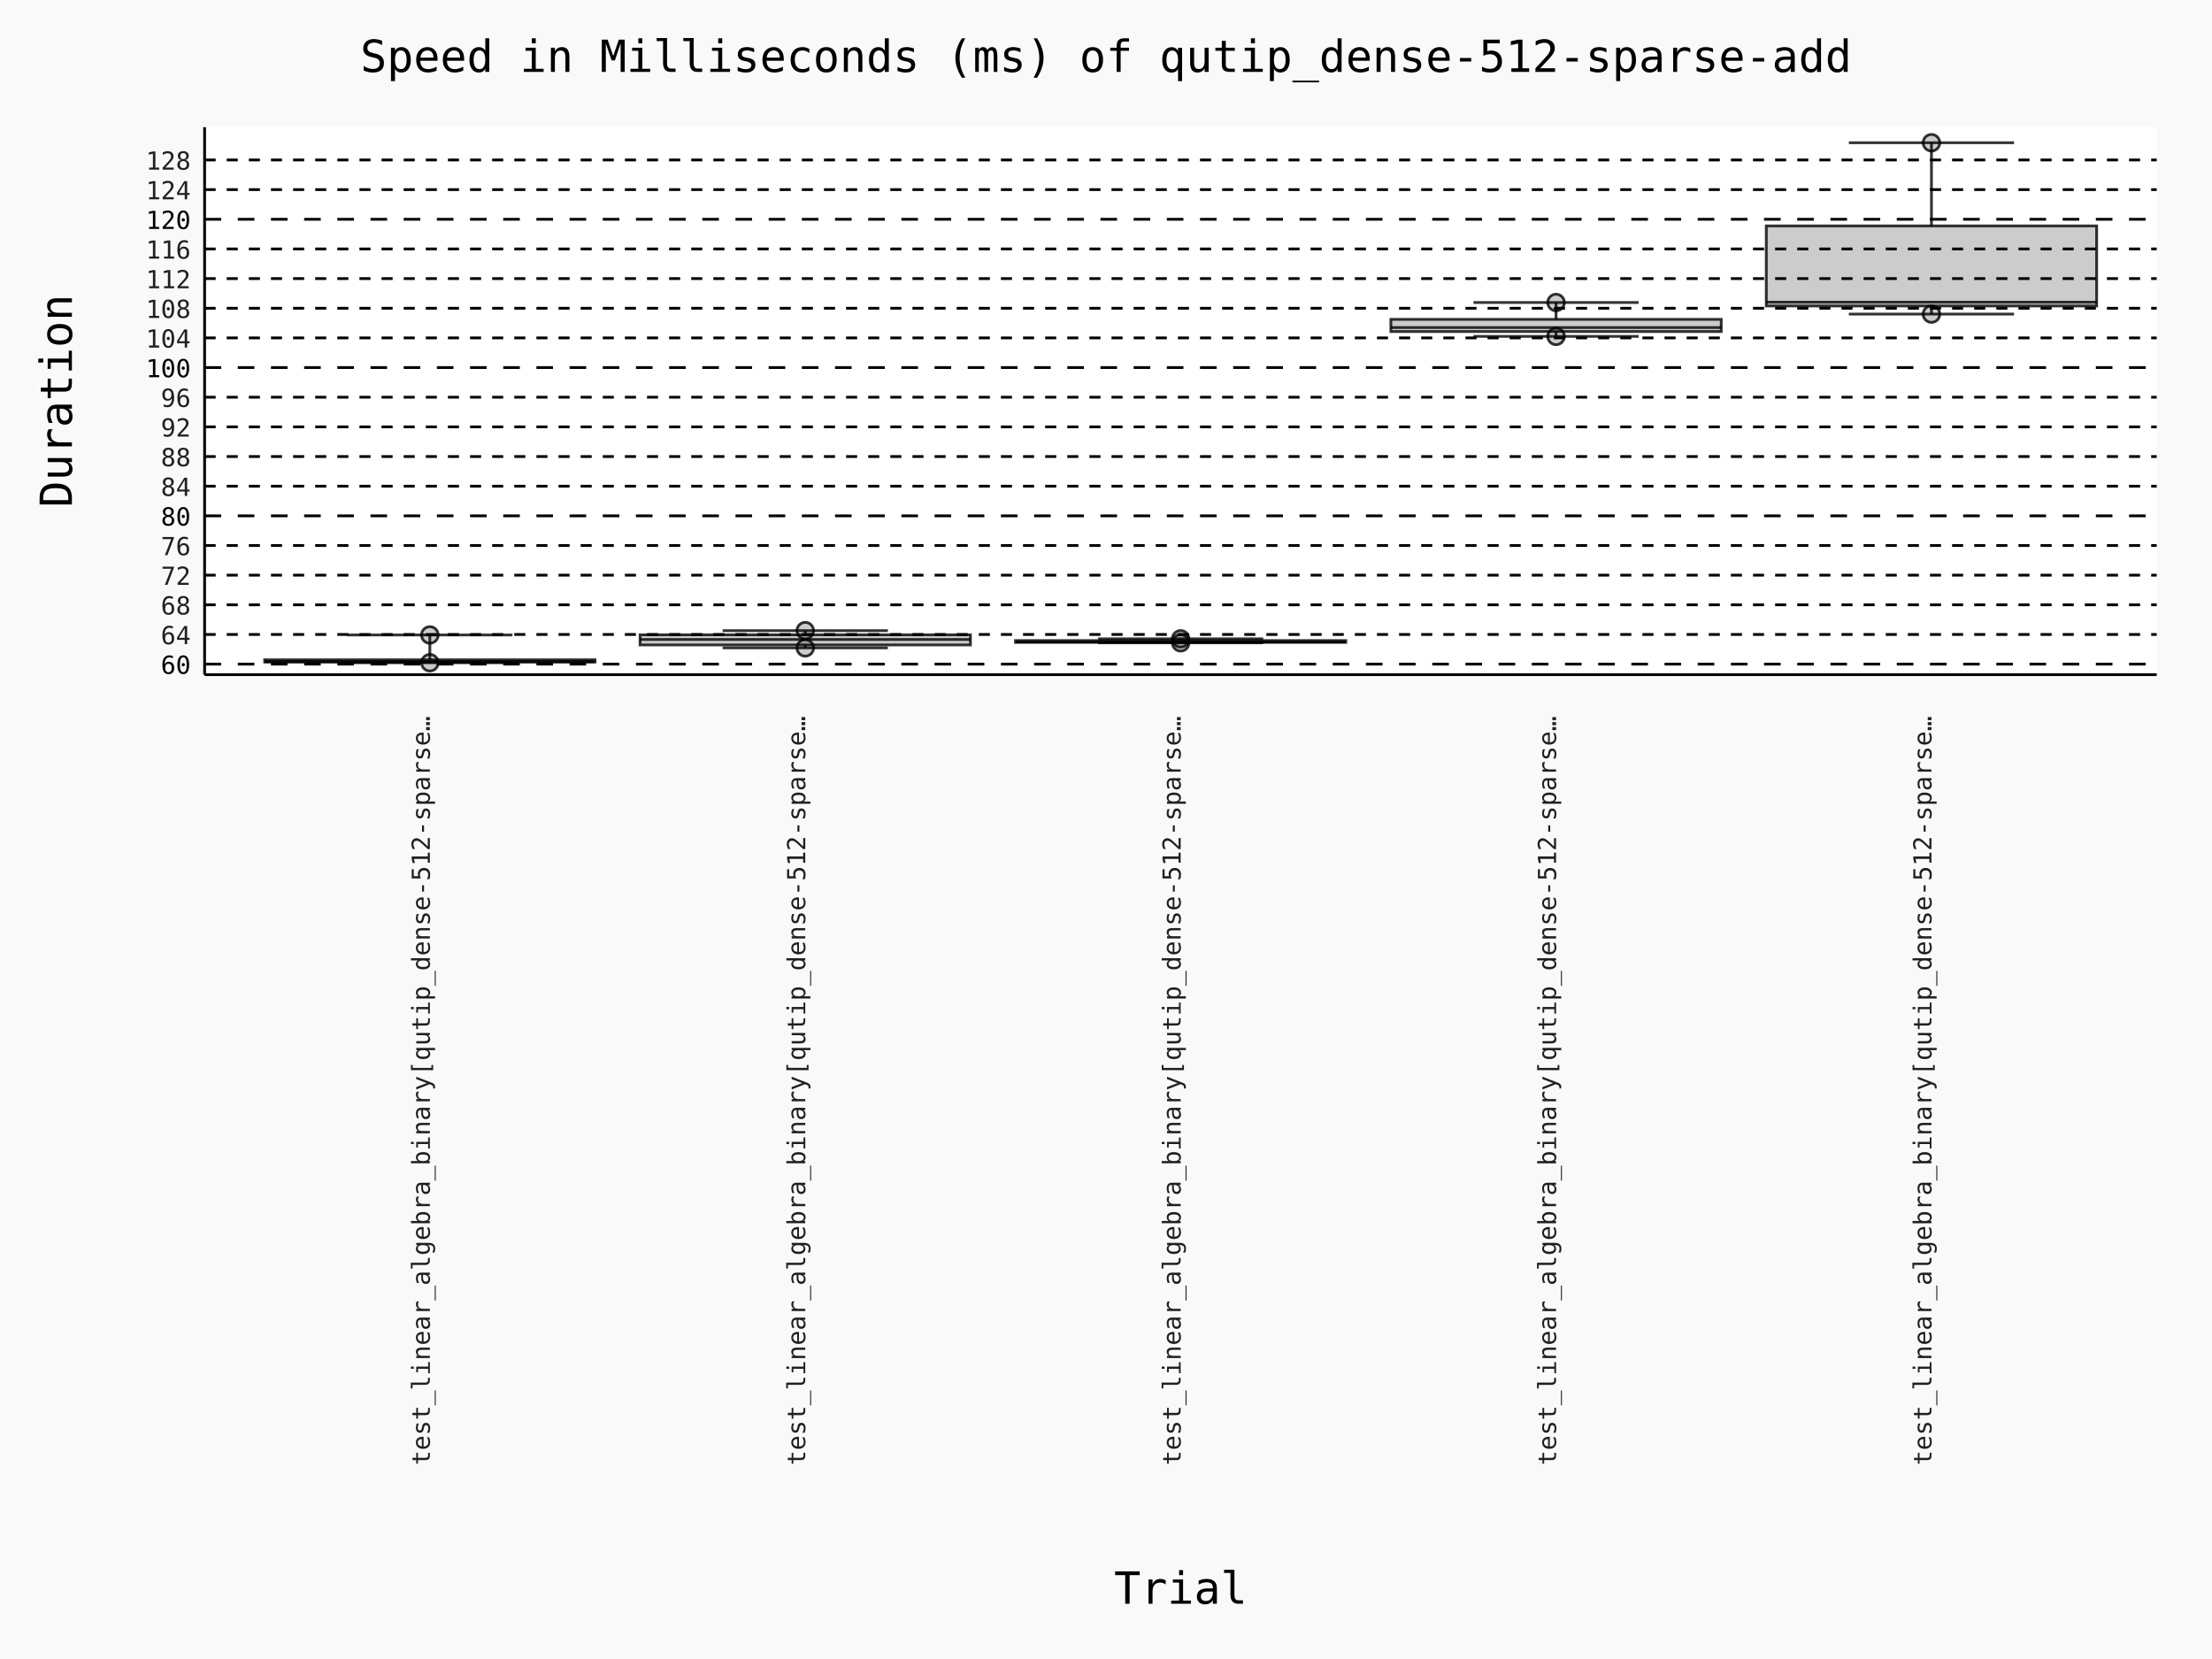
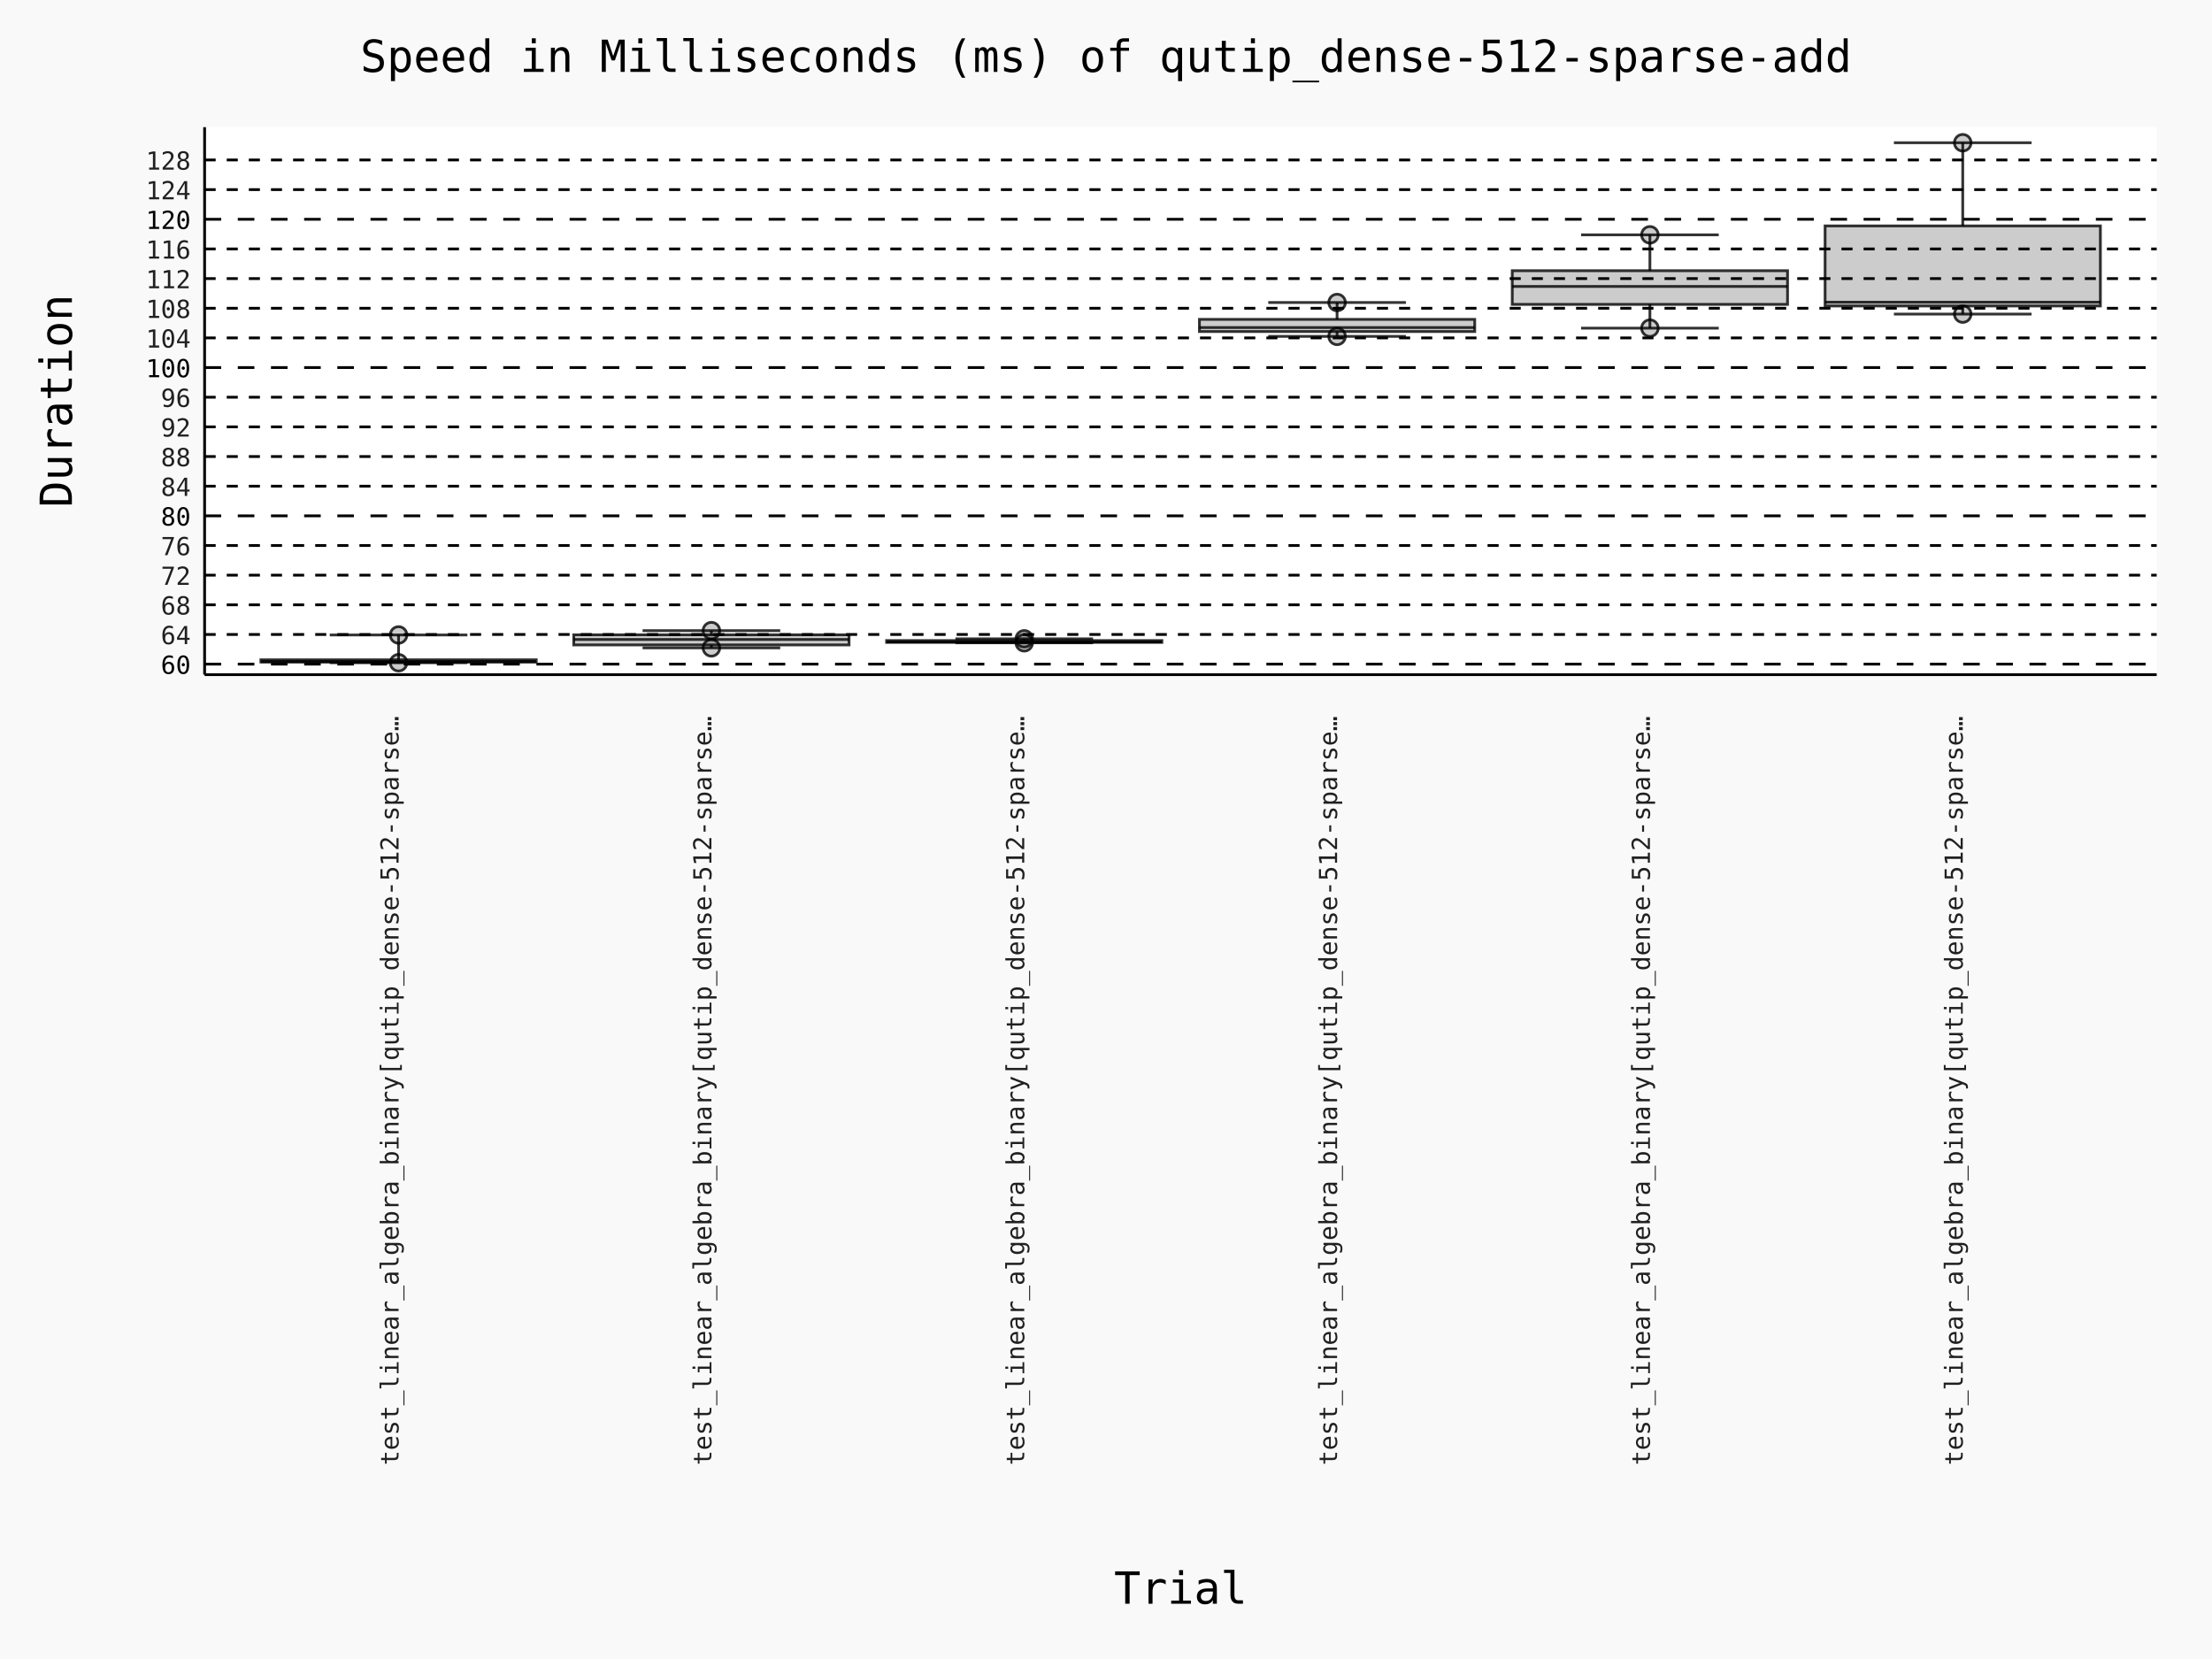
- <svg xmlns="http://www.w3.org/2000/svg" id="chart-36e1db0d-e5f0-4555-8bb2-1c25d4fcdb28" class="pygal-chart" viewBox="0 0 800 600">
+ <svg xmlns="http://www.w3.org/2000/svg" id="chart-8a815d10-368d-474e-99b5-d1e1b4dc238c" class="pygal-chart" viewBox="0 0 800 600">
  <defs>
-     <style type="text/css">#chart-36e1db0d-e5f0-4555-8bb2-1c25d4fcdb28{-webkit-user-select:none;-webkit-font-smoothing:antialiased;font-family:Consolas,"Deja Vu Sans Mono","Bitstream Vera Sans Mono","Courier New",monospace}#chart-36e1db0d-e5f0-4555-8bb2-1c25d4fcdb28 .title{font-family:Consolas,"Deja Vu Sans Mono","Bitstream Vera Sans Mono","Courier New",monospace;font-size:16px}#chart-36e1db0d-e5f0-4555-8bb2-1c25d4fcdb28 .legends .legend text{font-family:Consolas,"Deja Vu Sans Mono","Bitstream Vera Sans Mono","Courier New",monospace;font-size:14px}#chart-36e1db0d-e5f0-4555-8bb2-1c25d4fcdb28 .axis text{font-family:Consolas,"Deja Vu Sans Mono","Bitstream Vera Sans Mono","Courier New",monospace;font-size:10px}#chart-36e1db0d-e5f0-4555-8bb2-1c25d4fcdb28 .axis text.major{font-family:Consolas,"Deja Vu Sans Mono","Bitstream Vera Sans Mono","Courier New",monospace;font-size:10px}#chart-36e1db0d-e5f0-4555-8bb2-1c25d4fcdb28 .text-overlay text.value{font-family:Consolas,"Deja Vu Sans Mono","Bitstream Vera Sans Mono","Courier New",monospace;font-size:16px}#chart-36e1db0d-e5f0-4555-8bb2-1c25d4fcdb28 .text-overlay text.label{font-family:Consolas,"Deja Vu Sans Mono","Bitstream Vera Sans Mono","Courier New",monospace;font-size:10px}#chart-36e1db0d-e5f0-4555-8bb2-1c25d4fcdb28 .tooltip{font-family:Consolas,"Deja Vu Sans Mono","Bitstream Vera Sans Mono","Courier New",monospace;font-size:14px}#chart-36e1db0d-e5f0-4555-8bb2-1c25d4fcdb28 text.no_data{font-family:Consolas,"Deja Vu Sans Mono","Bitstream Vera Sans Mono","Courier New",monospace;font-size:64px}
- #chart-36e1db0d-e5f0-4555-8bb2-1c25d4fcdb28{background-color:rgba(249,249,249,1)}#chart-36e1db0d-e5f0-4555-8bb2-1c25d4fcdb28 path,#chart-36e1db0d-e5f0-4555-8bb2-1c25d4fcdb28 line,#chart-36e1db0d-e5f0-4555-8bb2-1c25d4fcdb28 rect,#chart-36e1db0d-e5f0-4555-8bb2-1c25d4fcdb28 circle{-webkit-transition:150ms;-moz-transition:150ms;transition:150ms}#chart-36e1db0d-e5f0-4555-8bb2-1c25d4fcdb28 .graph &gt; .background{fill:rgba(249,249,249,1)}#chart-36e1db0d-e5f0-4555-8bb2-1c25d4fcdb28 .plot &gt; .background{fill:rgba(255,255,255,1)}#chart-36e1db0d-e5f0-4555-8bb2-1c25d4fcdb28 .graph{fill:rgba(0,0,0,.87)}#chart-36e1db0d-e5f0-4555-8bb2-1c25d4fcdb28 text.no_data{fill:rgba(0,0,0,1)}#chart-36e1db0d-e5f0-4555-8bb2-1c25d4fcdb28 .title{fill:rgba(0,0,0,1)}#chart-36e1db0d-e5f0-4555-8bb2-1c25d4fcdb28 .legends .legend text{fill:rgba(0,0,0,.87)}#chart-36e1db0d-e5f0-4555-8bb2-1c25d4fcdb28 .legends .legend:hover text{fill:rgba(0,0,0,1)}#chart-36e1db0d-e5f0-4555-8bb2-1c25d4fcdb28 .axis .line{stroke:rgba(0,0,0,1)}#chart-36e1db0d-e5f0-4555-8bb2-1c25d4fcdb28 .axis .guide.line{stroke:rgba(0,0,0,.54)}#chart-36e1db0d-e5f0-4555-8bb2-1c25d4fcdb28 .axis .major.line{stroke:rgba(0,0,0,.87)}#chart-36e1db0d-e5f0-4555-8bb2-1c25d4fcdb28 .axis text.major{fill:rgba(0,0,0,1)}#chart-36e1db0d-e5f0-4555-8bb2-1c25d4fcdb28 .axis.y .guides:hover .guide.line,#chart-36e1db0d-e5f0-4555-8bb2-1c25d4fcdb28 .line-graph .axis.x .guides:hover .guide.line,#chart-36e1db0d-e5f0-4555-8bb2-1c25d4fcdb28 .stackedline-graph .axis.x .guides:hover .guide.line,#chart-36e1db0d-e5f0-4555-8bb2-1c25d4fcdb28 .xy-graph .axis.x .guides:hover .guide.line{stroke:rgba(0,0,0,1)}#chart-36e1db0d-e5f0-4555-8bb2-1c25d4fcdb28 .axis .guides:hover text{fill:rgba(0,0,0,1)}#chart-36e1db0d-e5f0-4555-8bb2-1c25d4fcdb28 .reactive{fill-opacity:.7;stroke-opacity:.8;stroke-width:1}#chart-36e1db0d-e5f0-4555-8bb2-1c25d4fcdb28 .ci{stroke:rgba(0,0,0,.87)}#chart-36e1db0d-e5f0-4555-8bb2-1c25d4fcdb28 .reactive.active,#chart-36e1db0d-e5f0-4555-8bb2-1c25d4fcdb28 .active .reactive{fill-opacity:.8;stroke-opacity:.9;stroke-width:4}#chart-36e1db0d-e5f0-4555-8bb2-1c25d4fcdb28 .ci .reactive.active{stroke-width:1.5}#chart-36e1db0d-e5f0-4555-8bb2-1c25d4fcdb28 .series text{fill:rgba(0,0,0,1)}#chart-36e1db0d-e5f0-4555-8bb2-1c25d4fcdb28 .tooltip rect{fill:rgba(255,255,255,1);stroke:rgba(0,0,0,1);-webkit-transition:opacity 150ms;-moz-transition:opacity 150ms;transition:opacity 150ms}#chart-36e1db0d-e5f0-4555-8bb2-1c25d4fcdb28 .tooltip .label{fill:rgba(0,0,0,.87)}#chart-36e1db0d-e5f0-4555-8bb2-1c25d4fcdb28 .tooltip .label{fill:rgba(0,0,0,.87)}#chart-36e1db0d-e5f0-4555-8bb2-1c25d4fcdb28 .tooltip .legend{font-size:.8em;fill:rgba(0,0,0,.54)}#chart-36e1db0d-e5f0-4555-8bb2-1c25d4fcdb28 .tooltip .x_label{font-size:.6em;fill:rgba(0,0,0,1)}#chart-36e1db0d-e5f0-4555-8bb2-1c25d4fcdb28 .tooltip .xlink{font-size:.5em;text-decoration:underline}#chart-36e1db0d-e5f0-4555-8bb2-1c25d4fcdb28 .tooltip .value{font-size:1.5em}#chart-36e1db0d-e5f0-4555-8bb2-1c25d4fcdb28 .bound{font-size:.5em}#chart-36e1db0d-e5f0-4555-8bb2-1c25d4fcdb28 .max-value{font-size:.75em;fill:rgba(0,0,0,.54)}#chart-36e1db0d-e5f0-4555-8bb2-1c25d4fcdb28 .map-element{fill:rgba(255,255,255,1);stroke:rgba(0,0,0,.54) !important}#chart-36e1db0d-e5f0-4555-8bb2-1c25d4fcdb28 .map-element .reactive{fill-opacity:inherit;stroke-opacity:inherit}#chart-36e1db0d-e5f0-4555-8bb2-1c25d4fcdb28 .color-0,#chart-36e1db0d-e5f0-4555-8bb2-1c25d4fcdb28 .color-0 a:visited{stroke:#000000;fill:#000000}#chart-36e1db0d-e5f0-4555-8bb2-1c25d4fcdb28 .color-1,#chart-36e1db0d-e5f0-4555-8bb2-1c25d4fcdb28 .color-1 a:visited{stroke:#000000;fill:#000000}#chart-36e1db0d-e5f0-4555-8bb2-1c25d4fcdb28 .color-2,#chart-36e1db0d-e5f0-4555-8bb2-1c25d4fcdb28 .color-2 a:visited{stroke:#000000;fill:#000000}#chart-36e1db0d-e5f0-4555-8bb2-1c25d4fcdb28 .color-3,#chart-36e1db0d-e5f0-4555-8bb2-1c25d4fcdb28 .color-3 a:visited{stroke:#000000;fill:#000000}#chart-36e1db0d-e5f0-4555-8bb2-1c25d4fcdb28 .color-4,#chart-36e1db0d-e5f0-4555-8bb2-1c25d4fcdb28 .color-4 a:visited{stroke:#000000;fill:#000000}#chart-36e1db0d-e5f0-4555-8bb2-1c25d4fcdb28 .text-overlay .color-0 text{fill:white}#chart-36e1db0d-e5f0-4555-8bb2-1c25d4fcdb28 .text-overlay .color-1 text{fill:white}#chart-36e1db0d-e5f0-4555-8bb2-1c25d4fcdb28 .text-overlay .color-2 text{fill:white}#chart-36e1db0d-e5f0-4555-8bb2-1c25d4fcdb28 .text-overlay .color-3 text{fill:white}#chart-36e1db0d-e5f0-4555-8bb2-1c25d4fcdb28 .text-overlay .color-4 text{fill:white}
- #chart-36e1db0d-e5f0-4555-8bb2-1c25d4fcdb28 text.no_data{text-anchor:middle}#chart-36e1db0d-e5f0-4555-8bb2-1c25d4fcdb28 .guide.line{fill:none}#chart-36e1db0d-e5f0-4555-8bb2-1c25d4fcdb28 .centered{text-anchor:middle}#chart-36e1db0d-e5f0-4555-8bb2-1c25d4fcdb28 .title{text-anchor:middle}#chart-36e1db0d-e5f0-4555-8bb2-1c25d4fcdb28 .legends .legend text{fill-opacity:1}#chart-36e1db0d-e5f0-4555-8bb2-1c25d4fcdb28 .axis.x text{text-anchor:middle}#chart-36e1db0d-e5f0-4555-8bb2-1c25d4fcdb28 .axis.x:not(.web) text[transform]{text-anchor:start}#chart-36e1db0d-e5f0-4555-8bb2-1c25d4fcdb28 .axis.x:not(.web) text[transform].backwards{text-anchor:end}#chart-36e1db0d-e5f0-4555-8bb2-1c25d4fcdb28 .axis.y text{text-anchor:end}#chart-36e1db0d-e5f0-4555-8bb2-1c25d4fcdb28 .axis.y text[transform].backwards{text-anchor:start}#chart-36e1db0d-e5f0-4555-8bb2-1c25d4fcdb28 .axis.y2 text{text-anchor:start}#chart-36e1db0d-e5f0-4555-8bb2-1c25d4fcdb28 .axis.y2 text[transform].backwards{text-anchor:end}#chart-36e1db0d-e5f0-4555-8bb2-1c25d4fcdb28 .axis .guide.line{stroke-dasharray:4,4;stroke:black}#chart-36e1db0d-e5f0-4555-8bb2-1c25d4fcdb28 .axis .major.guide.line{stroke-dasharray:6,6;stroke:black}#chart-36e1db0d-e5f0-4555-8bb2-1c25d4fcdb28 .horizontal .axis.y .guide.line,#chart-36e1db0d-e5f0-4555-8bb2-1c25d4fcdb28 .horizontal .axis.y2 .guide.line,#chart-36e1db0d-e5f0-4555-8bb2-1c25d4fcdb28 .vertical .axis.x .guide.line{opacity:0}#chart-36e1db0d-e5f0-4555-8bb2-1c25d4fcdb28 .horizontal .axis.always_show .guide.line,#chart-36e1db0d-e5f0-4555-8bb2-1c25d4fcdb28 .vertical .axis.always_show .guide.line{opacity:1 !important}#chart-36e1db0d-e5f0-4555-8bb2-1c25d4fcdb28 .axis.y .guides:hover .guide.line,#chart-36e1db0d-e5f0-4555-8bb2-1c25d4fcdb28 .axis.y2 .guides:hover .guide.line,#chart-36e1db0d-e5f0-4555-8bb2-1c25d4fcdb28 .axis.x .guides:hover .guide.line{opacity:1}#chart-36e1db0d-e5f0-4555-8bb2-1c25d4fcdb28 .axis .guides:hover text{opacity:1}#chart-36e1db0d-e5f0-4555-8bb2-1c25d4fcdb28 .nofill{fill:none}#chart-36e1db0d-e5f0-4555-8bb2-1c25d4fcdb28 .subtle-fill{fill-opacity:.2}#chart-36e1db0d-e5f0-4555-8bb2-1c25d4fcdb28 .dot{stroke-width:1px;fill-opacity:1;stroke-opacity:1}#chart-36e1db0d-e5f0-4555-8bb2-1c25d4fcdb28 .dot.active{stroke-width:5px}#chart-36e1db0d-e5f0-4555-8bb2-1c25d4fcdb28 .dot.negative{fill:transparent}#chart-36e1db0d-e5f0-4555-8bb2-1c25d4fcdb28 text,#chart-36e1db0d-e5f0-4555-8bb2-1c25d4fcdb28 tspan{stroke:none !important}#chart-36e1db0d-e5f0-4555-8bb2-1c25d4fcdb28 .series text.active{opacity:1}#chart-36e1db0d-e5f0-4555-8bb2-1c25d4fcdb28 .tooltip rect{fill-opacity:.95;stroke-width:.5}#chart-36e1db0d-e5f0-4555-8bb2-1c25d4fcdb28 .tooltip text{fill-opacity:1}#chart-36e1db0d-e5f0-4555-8bb2-1c25d4fcdb28 .showable{visibility:hidden}#chart-36e1db0d-e5f0-4555-8bb2-1c25d4fcdb28 .showable.shown{visibility:visible}#chart-36e1db0d-e5f0-4555-8bb2-1c25d4fcdb28 .gauge-background{fill:rgba(229,229,229,1);stroke:none}#chart-36e1db0d-e5f0-4555-8bb2-1c25d4fcdb28 .bg-lines{stroke:rgba(249,249,249,1);stroke-width:2px}
+     <style type="text/css">#chart-8a815d10-368d-474e-99b5-d1e1b4dc238c{-webkit-user-select:none;-webkit-font-smoothing:antialiased;font-family:Consolas,"Deja Vu Sans Mono","Bitstream Vera Sans Mono","Courier New",monospace}#chart-8a815d10-368d-474e-99b5-d1e1b4dc238c .title{font-family:Consolas,"Deja Vu Sans Mono","Bitstream Vera Sans Mono","Courier New",monospace;font-size:16px}#chart-8a815d10-368d-474e-99b5-d1e1b4dc238c .legends .legend text{font-family:Consolas,"Deja Vu Sans Mono","Bitstream Vera Sans Mono","Courier New",monospace;font-size:14px}#chart-8a815d10-368d-474e-99b5-d1e1b4dc238c .axis text{font-family:Consolas,"Deja Vu Sans Mono","Bitstream Vera Sans Mono","Courier New",monospace;font-size:10px}#chart-8a815d10-368d-474e-99b5-d1e1b4dc238c .axis text.major{font-family:Consolas,"Deja Vu Sans Mono","Bitstream Vera Sans Mono","Courier New",monospace;font-size:10px}#chart-8a815d10-368d-474e-99b5-d1e1b4dc238c .text-overlay text.value{font-family:Consolas,"Deja Vu Sans Mono","Bitstream Vera Sans Mono","Courier New",monospace;font-size:16px}#chart-8a815d10-368d-474e-99b5-d1e1b4dc238c .text-overlay text.label{font-family:Consolas,"Deja Vu Sans Mono","Bitstream Vera Sans Mono","Courier New",monospace;font-size:10px}#chart-8a815d10-368d-474e-99b5-d1e1b4dc238c .tooltip{font-family:Consolas,"Deja Vu Sans Mono","Bitstream Vera Sans Mono","Courier New",monospace;font-size:14px}#chart-8a815d10-368d-474e-99b5-d1e1b4dc238c text.no_data{font-family:Consolas,"Deja Vu Sans Mono","Bitstream Vera Sans Mono","Courier New",monospace;font-size:64px}
+ #chart-8a815d10-368d-474e-99b5-d1e1b4dc238c{background-color:rgba(249,249,249,1)}#chart-8a815d10-368d-474e-99b5-d1e1b4dc238c path,#chart-8a815d10-368d-474e-99b5-d1e1b4dc238c line,#chart-8a815d10-368d-474e-99b5-d1e1b4dc238c rect,#chart-8a815d10-368d-474e-99b5-d1e1b4dc238c circle{-webkit-transition:150ms;-moz-transition:150ms;transition:150ms}#chart-8a815d10-368d-474e-99b5-d1e1b4dc238c .graph &gt; .background{fill:rgba(249,249,249,1)}#chart-8a815d10-368d-474e-99b5-d1e1b4dc238c .plot &gt; .background{fill:rgba(255,255,255,1)}#chart-8a815d10-368d-474e-99b5-d1e1b4dc238c .graph{fill:rgba(0,0,0,.87)}#chart-8a815d10-368d-474e-99b5-d1e1b4dc238c text.no_data{fill:rgba(0,0,0,1)}#chart-8a815d10-368d-474e-99b5-d1e1b4dc238c .title{fill:rgba(0,0,0,1)}#chart-8a815d10-368d-474e-99b5-d1e1b4dc238c .legends .legend text{fill:rgba(0,0,0,.87)}#chart-8a815d10-368d-474e-99b5-d1e1b4dc238c .legends .legend:hover text{fill:rgba(0,0,0,1)}#chart-8a815d10-368d-474e-99b5-d1e1b4dc238c .axis .line{stroke:rgba(0,0,0,1)}#chart-8a815d10-368d-474e-99b5-d1e1b4dc238c .axis .guide.line{stroke:rgba(0,0,0,.54)}#chart-8a815d10-368d-474e-99b5-d1e1b4dc238c .axis .major.line{stroke:rgba(0,0,0,.87)}#chart-8a815d10-368d-474e-99b5-d1e1b4dc238c .axis text.major{fill:rgba(0,0,0,1)}#chart-8a815d10-368d-474e-99b5-d1e1b4dc238c .axis.y .guides:hover .guide.line,#chart-8a815d10-368d-474e-99b5-d1e1b4dc238c .line-graph .axis.x .guides:hover .guide.line,#chart-8a815d10-368d-474e-99b5-d1e1b4dc238c .stackedline-graph .axis.x .guides:hover .guide.line,#chart-8a815d10-368d-474e-99b5-d1e1b4dc238c .xy-graph .axis.x .guides:hover .guide.line{stroke:rgba(0,0,0,1)}#chart-8a815d10-368d-474e-99b5-d1e1b4dc238c .axis .guides:hover text{fill:rgba(0,0,0,1)}#chart-8a815d10-368d-474e-99b5-d1e1b4dc238c .reactive{fill-opacity:.7;stroke-opacity:.8;stroke-width:1}#chart-8a815d10-368d-474e-99b5-d1e1b4dc238c .ci{stroke:rgba(0,0,0,.87)}#chart-8a815d10-368d-474e-99b5-d1e1b4dc238c .reactive.active,#chart-8a815d10-368d-474e-99b5-d1e1b4dc238c .active .reactive{fill-opacity:.8;stroke-opacity:.9;stroke-width:4}#chart-8a815d10-368d-474e-99b5-d1e1b4dc238c .ci .reactive.active{stroke-width:1.5}#chart-8a815d10-368d-474e-99b5-d1e1b4dc238c .series text{fill:rgba(0,0,0,1)}#chart-8a815d10-368d-474e-99b5-d1e1b4dc238c .tooltip rect{fill:rgba(255,255,255,1);stroke:rgba(0,0,0,1);-webkit-transition:opacity 150ms;-moz-transition:opacity 150ms;transition:opacity 150ms}#chart-8a815d10-368d-474e-99b5-d1e1b4dc238c .tooltip .label{fill:rgba(0,0,0,.87)}#chart-8a815d10-368d-474e-99b5-d1e1b4dc238c .tooltip .label{fill:rgba(0,0,0,.87)}#chart-8a815d10-368d-474e-99b5-d1e1b4dc238c .tooltip .legend{font-size:.8em;fill:rgba(0,0,0,.54)}#chart-8a815d10-368d-474e-99b5-d1e1b4dc238c .tooltip .x_label{font-size:.6em;fill:rgba(0,0,0,1)}#chart-8a815d10-368d-474e-99b5-d1e1b4dc238c .tooltip .xlink{font-size:.5em;text-decoration:underline}#chart-8a815d10-368d-474e-99b5-d1e1b4dc238c .tooltip .value{font-size:1.5em}#chart-8a815d10-368d-474e-99b5-d1e1b4dc238c .bound{font-size:.5em}#chart-8a815d10-368d-474e-99b5-d1e1b4dc238c .max-value{font-size:.75em;fill:rgba(0,0,0,.54)}#chart-8a815d10-368d-474e-99b5-d1e1b4dc238c .map-element{fill:rgba(255,255,255,1);stroke:rgba(0,0,0,.54) !important}#chart-8a815d10-368d-474e-99b5-d1e1b4dc238c .map-element .reactive{fill-opacity:inherit;stroke-opacity:inherit}#chart-8a815d10-368d-474e-99b5-d1e1b4dc238c .color-0,#chart-8a815d10-368d-474e-99b5-d1e1b4dc238c .color-0 a:visited{stroke:#000000;fill:#000000}#chart-8a815d10-368d-474e-99b5-d1e1b4dc238c .color-1,#chart-8a815d10-368d-474e-99b5-d1e1b4dc238c .color-1 a:visited{stroke:#000000;fill:#000000}#chart-8a815d10-368d-474e-99b5-d1e1b4dc238c .color-2,#chart-8a815d10-368d-474e-99b5-d1e1b4dc238c .color-2 a:visited{stroke:#000000;fill:#000000}#chart-8a815d10-368d-474e-99b5-d1e1b4dc238c .color-3,#chart-8a815d10-368d-474e-99b5-d1e1b4dc238c .color-3 a:visited{stroke:#000000;fill:#000000}#chart-8a815d10-368d-474e-99b5-d1e1b4dc238c .color-4,#chart-8a815d10-368d-474e-99b5-d1e1b4dc238c .color-4 a:visited{stroke:#000000;fill:#000000}#chart-8a815d10-368d-474e-99b5-d1e1b4dc238c .color-5,#chart-8a815d10-368d-474e-99b5-d1e1b4dc238c .color-5 a:visited{stroke:#000000;fill:#000000}#chart-8a815d10-368d-474e-99b5-d1e1b4dc238c .text-overlay .color-0 text{fill:white}#chart-8a815d10-368d-474e-99b5-d1e1b4dc238c .text-overlay .color-1 text{fill:white}#chart-8a815d10-368d-474e-99b5-d1e1b4dc238c .text-overlay .color-2 text{fill:white}#chart-8a815d10-368d-474e-99b5-d1e1b4dc238c .text-overlay .color-3 text{fill:white}#chart-8a815d10-368d-474e-99b5-d1e1b4dc238c .text-overlay .color-4 text{fill:white}#chart-8a815d10-368d-474e-99b5-d1e1b4dc238c .text-overlay .color-5 text{fill:white}
+ #chart-8a815d10-368d-474e-99b5-d1e1b4dc238c text.no_data{text-anchor:middle}#chart-8a815d10-368d-474e-99b5-d1e1b4dc238c .guide.line{fill:none}#chart-8a815d10-368d-474e-99b5-d1e1b4dc238c .centered{text-anchor:middle}#chart-8a815d10-368d-474e-99b5-d1e1b4dc238c .title{text-anchor:middle}#chart-8a815d10-368d-474e-99b5-d1e1b4dc238c .legends .legend text{fill-opacity:1}#chart-8a815d10-368d-474e-99b5-d1e1b4dc238c .axis.x text{text-anchor:middle}#chart-8a815d10-368d-474e-99b5-d1e1b4dc238c .axis.x:not(.web) text[transform]{text-anchor:start}#chart-8a815d10-368d-474e-99b5-d1e1b4dc238c .axis.x:not(.web) text[transform].backwards{text-anchor:end}#chart-8a815d10-368d-474e-99b5-d1e1b4dc238c .axis.y text{text-anchor:end}#chart-8a815d10-368d-474e-99b5-d1e1b4dc238c .axis.y text[transform].backwards{text-anchor:start}#chart-8a815d10-368d-474e-99b5-d1e1b4dc238c .axis.y2 text{text-anchor:start}#chart-8a815d10-368d-474e-99b5-d1e1b4dc238c .axis.y2 text[transform].backwards{text-anchor:end}#chart-8a815d10-368d-474e-99b5-d1e1b4dc238c .axis .guide.line{stroke-dasharray:4,4;stroke:black}#chart-8a815d10-368d-474e-99b5-d1e1b4dc238c .axis .major.guide.line{stroke-dasharray:6,6;stroke:black}#chart-8a815d10-368d-474e-99b5-d1e1b4dc238c .horizontal .axis.y .guide.line,#chart-8a815d10-368d-474e-99b5-d1e1b4dc238c .horizontal .axis.y2 .guide.line,#chart-8a815d10-368d-474e-99b5-d1e1b4dc238c .vertical .axis.x .guide.line{opacity:0}#chart-8a815d10-368d-474e-99b5-d1e1b4dc238c .horizontal .axis.always_show .guide.line,#chart-8a815d10-368d-474e-99b5-d1e1b4dc238c .vertical .axis.always_show .guide.line{opacity:1 !important}#chart-8a815d10-368d-474e-99b5-d1e1b4dc238c .axis.y .guides:hover .guide.line,#chart-8a815d10-368d-474e-99b5-d1e1b4dc238c .axis.y2 .guides:hover .guide.line,#chart-8a815d10-368d-474e-99b5-d1e1b4dc238c .axis.x .guides:hover .guide.line{opacity:1}#chart-8a815d10-368d-474e-99b5-d1e1b4dc238c .axis .guides:hover text{opacity:1}#chart-8a815d10-368d-474e-99b5-d1e1b4dc238c .nofill{fill:none}#chart-8a815d10-368d-474e-99b5-d1e1b4dc238c .subtle-fill{fill-opacity:.2}#chart-8a815d10-368d-474e-99b5-d1e1b4dc238c .dot{stroke-width:1px;fill-opacity:1;stroke-opacity:1}#chart-8a815d10-368d-474e-99b5-d1e1b4dc238c .dot.active{stroke-width:5px}#chart-8a815d10-368d-474e-99b5-d1e1b4dc238c .dot.negative{fill:transparent}#chart-8a815d10-368d-474e-99b5-d1e1b4dc238c text,#chart-8a815d10-368d-474e-99b5-d1e1b4dc238c tspan{stroke:none !important}#chart-8a815d10-368d-474e-99b5-d1e1b4dc238c .series text.active{opacity:1}#chart-8a815d10-368d-474e-99b5-d1e1b4dc238c .tooltip rect{fill-opacity:.95;stroke-width:.5}#chart-8a815d10-368d-474e-99b5-d1e1b4dc238c .tooltip text{fill-opacity:1}#chart-8a815d10-368d-474e-99b5-d1e1b4dc238c .showable{visibility:hidden}#chart-8a815d10-368d-474e-99b5-d1e1b4dc238c .showable.shown{visibility:visible}#chart-8a815d10-368d-474e-99b5-d1e1b4dc238c .gauge-background{fill:rgba(229,229,229,1);stroke:none}#chart-8a815d10-368d-474e-99b5-d1e1b4dc238c .bg-lines{stroke:rgba(249,249,249,1);stroke-width:2px}
.tooltip .value{font-size:1em !important}.axis text{font-size:9px !important}</style>
  </defs>
  <g class="graph custombox-graph vertical">
    <rect x="0" y="0" width="800" height="600" class="background" />
    <g transform="translate(74, 46)" class="plot">
      <rect x="0" y="0" width="706.0" height="198.0" class="background" />
      <g class="axis y always_show">
        <path d="M0 198 h706" class="line" />
        <g class="guides">
          <path d="M0 194.192 h706" class="major guide line" />
          <text x="-5" y="197.692" class="major">60</text>
        </g>
        <g class="guides">
          <path d="M0 183.466 h706" class="guide line" />
          <text x="-5" y="186.966" class="">64</text>
        </g>
        <g class="guides">
          <path d="M0 172.741 h706" class="guide line" />
          <text x="-5" y="176.241" class="">68</text>
        </g>
        <g class="guides">
          <path d="M0 162.015 h706" class="guide line" />
          <text x="-5" y="165.515" class="">72</text>
        </g>
        <g class="guides">
          <path d="M0 151.289 h706" class="guide line" />
          <text x="-5" y="154.789" class="">76</text>
        </g>
        <g class="guides">
          <path d="M0 140.563 h706" class="major guide line" />
          <text x="-5" y="144.063" class="major">80</text>
        </g>
        <g class="guides">
          <path d="M0 129.837 h706" class="guide line" />
          <text x="-5" y="133.337" class="">84</text>
        </g>
        <g class="guides">
          <path d="M0 119.111 h706" class="guide line" />
          <text x="-5" y="122.611" class="">88</text>
        </g>
        <g class="guides">
          <path d="M0 108.385 h706" class="guide line" />
          <text x="-5" y="111.885" class="">92</text>
        </g>
        <g class="guides">
          <path d="M0 97.659 h706" class="guide line" />
          <text x="-5" y="101.159" class="">96</text>
        </g>
        <g class="guides">
          <path d="M0 86.933 h706" class="major guide line" />
          <text x="-5" y="90.433" class="major">100</text>
        </g>
        <g class="guides">
          <path d="M0 76.207 h706" class="guide line" />
          <text x="-5" y="79.707" class="">104</text>
        </g>
        <g class="guides">
          <path d="M0 65.482 h706" class="guide line" />
          <text x="-5" y="68.982" class="">108</text>
        </g>
        <g class="guides">
          <path d="M0 54.756 h706" class="guide line" />
          <text x="-5" y="58.256" class="">112</text>
        </g>
        <g class="guides">
          <path d="M0 44.03 h706" class="guide line" />
          <text x="-5" y="47.53" class="">116</text>
        </g>
        <g class="guides">
          <path d="M0 33.304 h706" class="major guide line" />
          <text x="-5" y="36.804" class="major">120</text>
        </g>
        <g class="guides">
          <path d="M0 22.578 h706" class="guide line" />
          <text x="-5" y="26.078" class="">124</text>
        </g>
        <g class="guides">
          <path d="M0 11.852 h706" class="guide line" />
          <text x="-5" y="15.352" class="">128</text>
        </g>
      </g>
      <g class="axis x">
        <path d="M0 0 v198" class="line" />
        <g class="guides">
-           <path d="M81.462 0 v198" class="guide line" />
-           <text x="81.462" y="213.0" class="backwards" transform="rotate(270 81.46154 213)">test_linear_algebra_binary[qutip_dense-512-sparse…</text>
-         </g>
-         <g class="guides">
-           <path d="M217.231 0 v198" class="guide line" />
-           <text x="217.231" y="213.0" class="backwards" transform="rotate(270 217.2308 213)">test_linear_algebra_binary[qutip_dense-512-sparse…</text>
-         </g>
-         <g class="guides">
-           <path d="M353 0 v198" class="guide line" />
-           <text x="353.0" y="213.0" class="backwards" transform="rotate(270 353 213)">test_linear_algebra_binary[qutip_dense-512-sparse…</text>
-         </g>
-         <g class="guides">
-           <path d="M488.769 0 v198" class="guide line" />
-           <text x="488.769" y="213.0" class="backwards" transform="rotate(270 488.7692 213)">test_linear_algebra_binary[qutip_dense-512-sparse…</text>
-         </g>
-         <g class="guides">
-           <path d="M624.538 0 v198" class="guide line" />
-           <text x="624.538" y="213.0" class="backwards" transform="rotate(270 624.5385 213)">test_linear_algebra_binary[qutip_dense-512-sparse…</text>
+           <path d="M70.147 0 v198" class="guide line" />
+           <text x="70.147" y="213.0" class="backwards" transform="rotate(270 70.14744 213)">test_linear_algebra_binary[qutip_dense-512-sparse…</text>
+         </g>
+         <g class="guides">
+           <path d="M183.288 0 v198" class="guide line" />
+           <text x="183.288" y="213.0" class="backwards" transform="rotate(270 183.2885 213)">test_linear_algebra_binary[qutip_dense-512-sparse…</text>
+         </g>
+         <g class="guides">
+           <path d="M296.429 0 v198" class="guide line" />
+           <text x="296.429" y="213.0" class="backwards" transform="rotate(270 296.4295 213)">test_linear_algebra_binary[qutip_dense-512-sparse…</text>
+         </g>
+         <g class="guides">
+           <path d="M409.571 0 v198" class="guide line" />
+           <text x="409.571" y="213.0" class="backwards" transform="rotate(270 409.5705 213)">test_linear_algebra_binary[qutip_dense-512-sparse…</text>
+         </g>
+         <g class="guides">
+           <path d="M522.712 0 v198" class="guide line" />
+           <text x="522.712" y="213.0" class="backwards" transform="rotate(270 522.7115 213)">test_linear_algebra_binary[qutip_dense-512-sparse…</text>
+         </g>
+         <g class="guides">
+           <path d="M635.853 0 v198" class="guide line" />
+           <text x="635.853" y="213.0" class="backwards" transform="rotate(270 635.8526 213)">test_linear_algebra_binary[qutip_dense-512-sparse…</text>
        </g>
      </g>
      <g class="series serie-0 color-0">
        <g class="boxes">
          <g class="box">
-             <path stroke-width="3" d="M51.592 193.682 L111.331 193.682" class="reactive tooltip-trigger" />
-             <path stroke-width="3" d="M21.723 193.247 L141.2 193.247" class="reactive tooltip-trigger" />
-             <path stroke-width="3" d="M51.592 183.644 L111.331 183.644" class="reactive tooltip-trigger" />
-             <path stroke-width="2" d="M81.462 193.682 L81.462 193.441" class="reactive tooltip-trigger" />
-             <path stroke-width="2" d="M81.462 183.644 L81.462 192.621" class="reactive tooltip-trigger" />
-             <rect x="21.723" y="192.621" height="0.82" width="119.477" class="subtle-fill reactive tooltip-trigger" />
-             <circle cx="81.462" cy="193.682" r="3" class="subtle-fill reactive tooltip-trigger" />
-             <circle cx="81.462" cy="183.644" r="3" class="subtle-fill reactive tooltip-trigger" />
+             <path stroke-width="3" d="M45.256 193.682 L95.038 193.682" class="reactive tooltip-trigger" />
+             <path stroke-width="3" d="M20.365 193.247 L119.929 193.247" class="reactive tooltip-trigger" />
+             <path stroke-width="3" d="M45.256 183.644 L95.038 183.644" class="reactive tooltip-trigger" />
+             <path stroke-width="2" d="M70.147 193.682 L70.147 193.441" class="reactive tooltip-trigger" />
+             <path stroke-width="2" d="M70.147 183.644 L70.147 192.621" class="reactive tooltip-trigger" />
+             <rect x="20.365" y="192.621" height="0.82" width="99.564" class="subtle-fill reactive tooltip-trigger" />
+             <circle cx="70.147" cy="193.682" r="3" class="subtle-fill reactive tooltip-trigger" />
+             <circle cx="70.147" cy="183.644" r="3" class="subtle-fill reactive tooltip-trigger" />
          </g>
        </g>
      </g>
      <g class="series serie-1 color-1">
        <g class="boxes">
          <g class="box">
-             <path stroke-width="3" d="M187.362 188.311 L247.1 188.311" class="reactive tooltip-trigger" />
-             <path stroke-width="3" d="M157.492 185.279 L276.969 185.279" class="reactive tooltip-trigger" />
-             <path stroke-width="3" d="M187.362 182.083 L247.1 182.083" class="reactive tooltip-trigger" />
-             <path stroke-width="2" d="M217.231 188.311 L217.231 187.249" class="reactive tooltip-trigger" />
-             <path stroke-width="2" d="M217.231 182.083 L217.231 183.585" class="reactive tooltip-trigger" />
-             <rect x="157.492" y="183.585" height="3.663" width="119.477" class="subtle-fill reactive tooltip-trigger" />
-             <circle cx="217.231" cy="188.311" r="3" class="subtle-fill reactive tooltip-trigger" />
-             <circle cx="217.231" cy="182.083" r="3" class="subtle-fill reactive tooltip-trigger" />
+             <path stroke-width="3" d="M158.397 188.311 L208.179 188.311" class="reactive tooltip-trigger" />
+             <path stroke-width="3" d="M133.506 185.279 L233.071 185.279" class="reactive tooltip-trigger" />
+             <path stroke-width="3" d="M158.397 182.083 L208.179 182.083" class="reactive tooltip-trigger" />
+             <path stroke-width="2" d="M183.288 188.311 L183.288 187.249" class="reactive tooltip-trigger" />
+             <path stroke-width="2" d="M183.288 182.083 L183.288 183.585" class="reactive tooltip-trigger" />
+             <rect x="133.506" y="183.585" height="3.663" width="99.564" class="subtle-fill reactive tooltip-trigger" />
+             <circle cx="183.288" cy="188.311" r="3" class="subtle-fill reactive tooltip-trigger" />
+             <circle cx="183.288" cy="182.083" r="3" class="subtle-fill reactive tooltip-trigger" />
          </g>
        </g>
      </g>
      <g class="series serie-2 color-2">
        <g class="boxes">
          <g class="box">
-             <path stroke-width="3" d="M323.131 186.48 L382.869 186.48" class="reactive tooltip-trigger" />
-             <path stroke-width="3" d="M293.262 186.124 L412.738 186.124" class="reactive tooltip-trigger" />
-             <path stroke-width="3" d="M323.131 185.039 L382.869 185.039" class="reactive tooltip-trigger" />
-             <path stroke-width="2" d="M353 186.48 L353 186.325" class="reactive tooltip-trigger" />
-             <path stroke-width="2" d="M353 185.039 L353 185.668" class="reactive tooltip-trigger" />
-             <rect x="293.262" y="185.668" height="0.658" width="119.477" class="subtle-fill reactive tooltip-trigger" />
-             <circle cx="353.0" cy="186.48" r="3" class="subtle-fill reactive tooltip-trigger" />
-             <circle cx="353.0" cy="185.039" r="3" class="subtle-fill reactive tooltip-trigger" />
+             <path stroke-width="3" d="M271.538 186.48 L321.321 186.48" class="reactive tooltip-trigger" />
+             <path stroke-width="3" d="M246.647 186.124 L346.212 186.124" class="reactive tooltip-trigger" />
+             <path stroke-width="3" d="M271.538 185.039 L321.321 185.039" class="reactive tooltip-trigger" />
+             <path stroke-width="2" d="M296.429 186.48 L296.429 186.325" class="reactive tooltip-trigger" />
+             <path stroke-width="2" d="M296.429 185.039 L296.429 185.668" class="reactive tooltip-trigger" />
+             <rect x="246.647" y="185.668" height="0.658" width="99.564" class="subtle-fill reactive tooltip-trigger" />
+             <circle cx="296.429" cy="186.48" r="3" class="subtle-fill reactive tooltip-trigger" />
+             <circle cx="296.429" cy="185.039" r="3" class="subtle-fill reactive tooltip-trigger" />
          </g>
        </g>
      </g>
      <g class="series serie-3 color-3">
        <g class="boxes">
          <g class="box">
-             <path stroke-width="3" d="M458.9 75.656 L518.638 75.656" class="reactive tooltip-trigger" />
-             <path stroke-width="3" d="M429.031 72.464 L548.508 72.464" class="reactive tooltip-trigger" />
-             <path stroke-width="3" d="M458.9 63.407 L518.638 63.407" class="reactive tooltip-trigger" />
-             <path stroke-width="2" d="M488.769 75.656 L488.769 73.903" class="reactive tooltip-trigger" />
-             <path stroke-width="2" d="M488.769 63.407 L488.769 69.504" class="reactive tooltip-trigger" />
-             <rect x="429.031" y="69.504" height="4.399" width="119.477" class="subtle-fill reactive tooltip-trigger" />
-             <circle cx="488.769" cy="75.656" r="3" class="subtle-fill reactive tooltip-trigger" />
-             <circle cx="488.769" cy="63.407" r="3" class="subtle-fill reactive tooltip-trigger" />
+             <path stroke-width="3" d="M384.679 75.656 L434.462 75.656" class="reactive tooltip-trigger" />
+             <path stroke-width="3" d="M359.788 72.464 L459.353 72.464" class="reactive tooltip-trigger" />
+             <path stroke-width="3" d="M384.679 63.407 L434.462 63.407" class="reactive tooltip-trigger" />
+             <path stroke-width="2" d="M409.571 75.656 L409.571 73.903" class="reactive tooltip-trigger" />
+             <path stroke-width="2" d="M409.571 63.407 L409.571 69.504" class="reactive tooltip-trigger" />
+             <rect x="359.788" y="69.504" height="4.399" width="99.564" class="subtle-fill reactive tooltip-trigger" />
+             <circle cx="409.571" cy="75.656" r="3" class="subtle-fill reactive tooltip-trigger" />
+             <circle cx="409.571" cy="63.407" r="3" class="subtle-fill reactive tooltip-trigger" />
          </g>
        </g>
      </g>
      <g class="series serie-4 color-4">
        <g class="boxes">
          <g class="box">
-             <path stroke-width="3" d="M594.669 67.597 L654.408 67.597" class="reactive tooltip-trigger" />
-             <path stroke-width="3" d="M564.8 63.289 L684.277 63.289" class="reactive tooltip-trigger" />
-             <path stroke-width="3" d="M594.669 5.624 L654.408 5.624" class="reactive tooltip-trigger" />
-             <path stroke-width="2" d="M624.538 67.597 L624.538 64.66" class="reactive tooltip-trigger" />
-             <path stroke-width="2" d="M624.538 5.624 L624.538 35.7" class="reactive tooltip-trigger" />
-             <rect x="564.8" y="35.7" height="28.96" width="119.477" class="subtle-fill reactive tooltip-trigger" />
-             <circle cx="624.538" cy="67.597" r="3" class="subtle-fill reactive tooltip-trigger" />
-             <circle cx="624.538" cy="5.624" r="3" class="subtle-fill reactive tooltip-trigger" />
+             <path stroke-width="3" d="M497.821 72.681 L547.603 72.681" class="reactive tooltip-trigger" />
+             <path stroke-width="3" d="M472.929 57.596 L572.494 57.596" class="reactive tooltip-trigger" />
+             <path stroke-width="3" d="M497.821 38.933 L547.603 38.933" class="reactive tooltip-trigger" />
+             <path stroke-width="2" d="M522.712 72.681 L522.712 64.089" class="reactive tooltip-trigger" />
+             <path stroke-width="2" d="M522.712 38.933 L522.712 51.9" class="reactive tooltip-trigger" />
+             <rect x="472.929" y="51.9" height="12.19" width="99.564" class="subtle-fill reactive tooltip-trigger" />
+             <circle cx="522.712" cy="72.681" r="3" class="subtle-fill reactive tooltip-trigger" />
+             <circle cx="522.712" cy="38.933" r="3" class="subtle-fill reactive tooltip-trigger" />
+           </g>
+         </g>
+       </g>
+       <g class="series serie-5 color-5">
+         <g class="boxes">
+           <g class="box">
+             <path stroke-width="3" d="M610.962 67.597 L660.744 67.597" class="reactive tooltip-trigger" />
+             <path stroke-width="3" d="M586.071 63.289 L685.635 63.289" class="reactive tooltip-trigger" />
+             <path stroke-width="3" d="M610.962 5.624 L660.744 5.624" class="reactive tooltip-trigger" />
+             <path stroke-width="2" d="M635.853 67.597 L635.853 64.66" class="reactive tooltip-trigger" />
+             <path stroke-width="2" d="M635.853 5.624 L635.853 35.7" class="reactive tooltip-trigger" />
+             <rect x="586.071" y="35.7" height="28.96" width="99.564" class="subtle-fill reactive tooltip-trigger" />
+             <circle cx="635.853" cy="67.597" r="3" class="subtle-fill reactive tooltip-trigger" />
+             <circle cx="635.853" cy="5.624" r="3" class="subtle-fill reactive tooltip-trigger" />
          </g>
        </g>
      </g>
    </g>
    <g class="titles">
      <text x="400.0" y="26" class="title plot_title">Speed in Milliseconds (ms) of qutip_dense-512-sparse-add</text>
      <text x="427.0" y="580.0" class="title">Trial</text>
      <text x="0" y="171.0" class="title" transform="rotate(-90 0 145)">Duration</text>
    </g>
    <g transform="translate(74, 46)" class="plot overlay">
      <g class="series serie-0 color-0" />
      <g class="series serie-1 color-1" />
      <g class="series serie-2 color-2" />
      <g class="series serie-3 color-3" />
      <g class="series serie-4 color-4" />
+       <g class="series serie-5 color-5" />
    </g>
    <g transform="translate(74, 46)" class="plot text-overlay">
      <g class="series serie-0 color-0" />
      <g class="series serie-1 color-1" />
      <g class="series serie-2 color-2" />
      <g class="series serie-3 color-3" />
      <g class="series serie-4 color-4" />
+       <g class="series serie-5 color-5" />
    </g>
    <g transform="translate(74, 46)" class="plot tooltip-overlay">
      <g transform="translate(0 0)" style="opacity: 0" class="tooltip">
        <rect rx="0" ry="0" width="0" height="0" class="tooltip-box" />
        <g class="text" />
      </g>
    </g>
  </g>
</svg>
